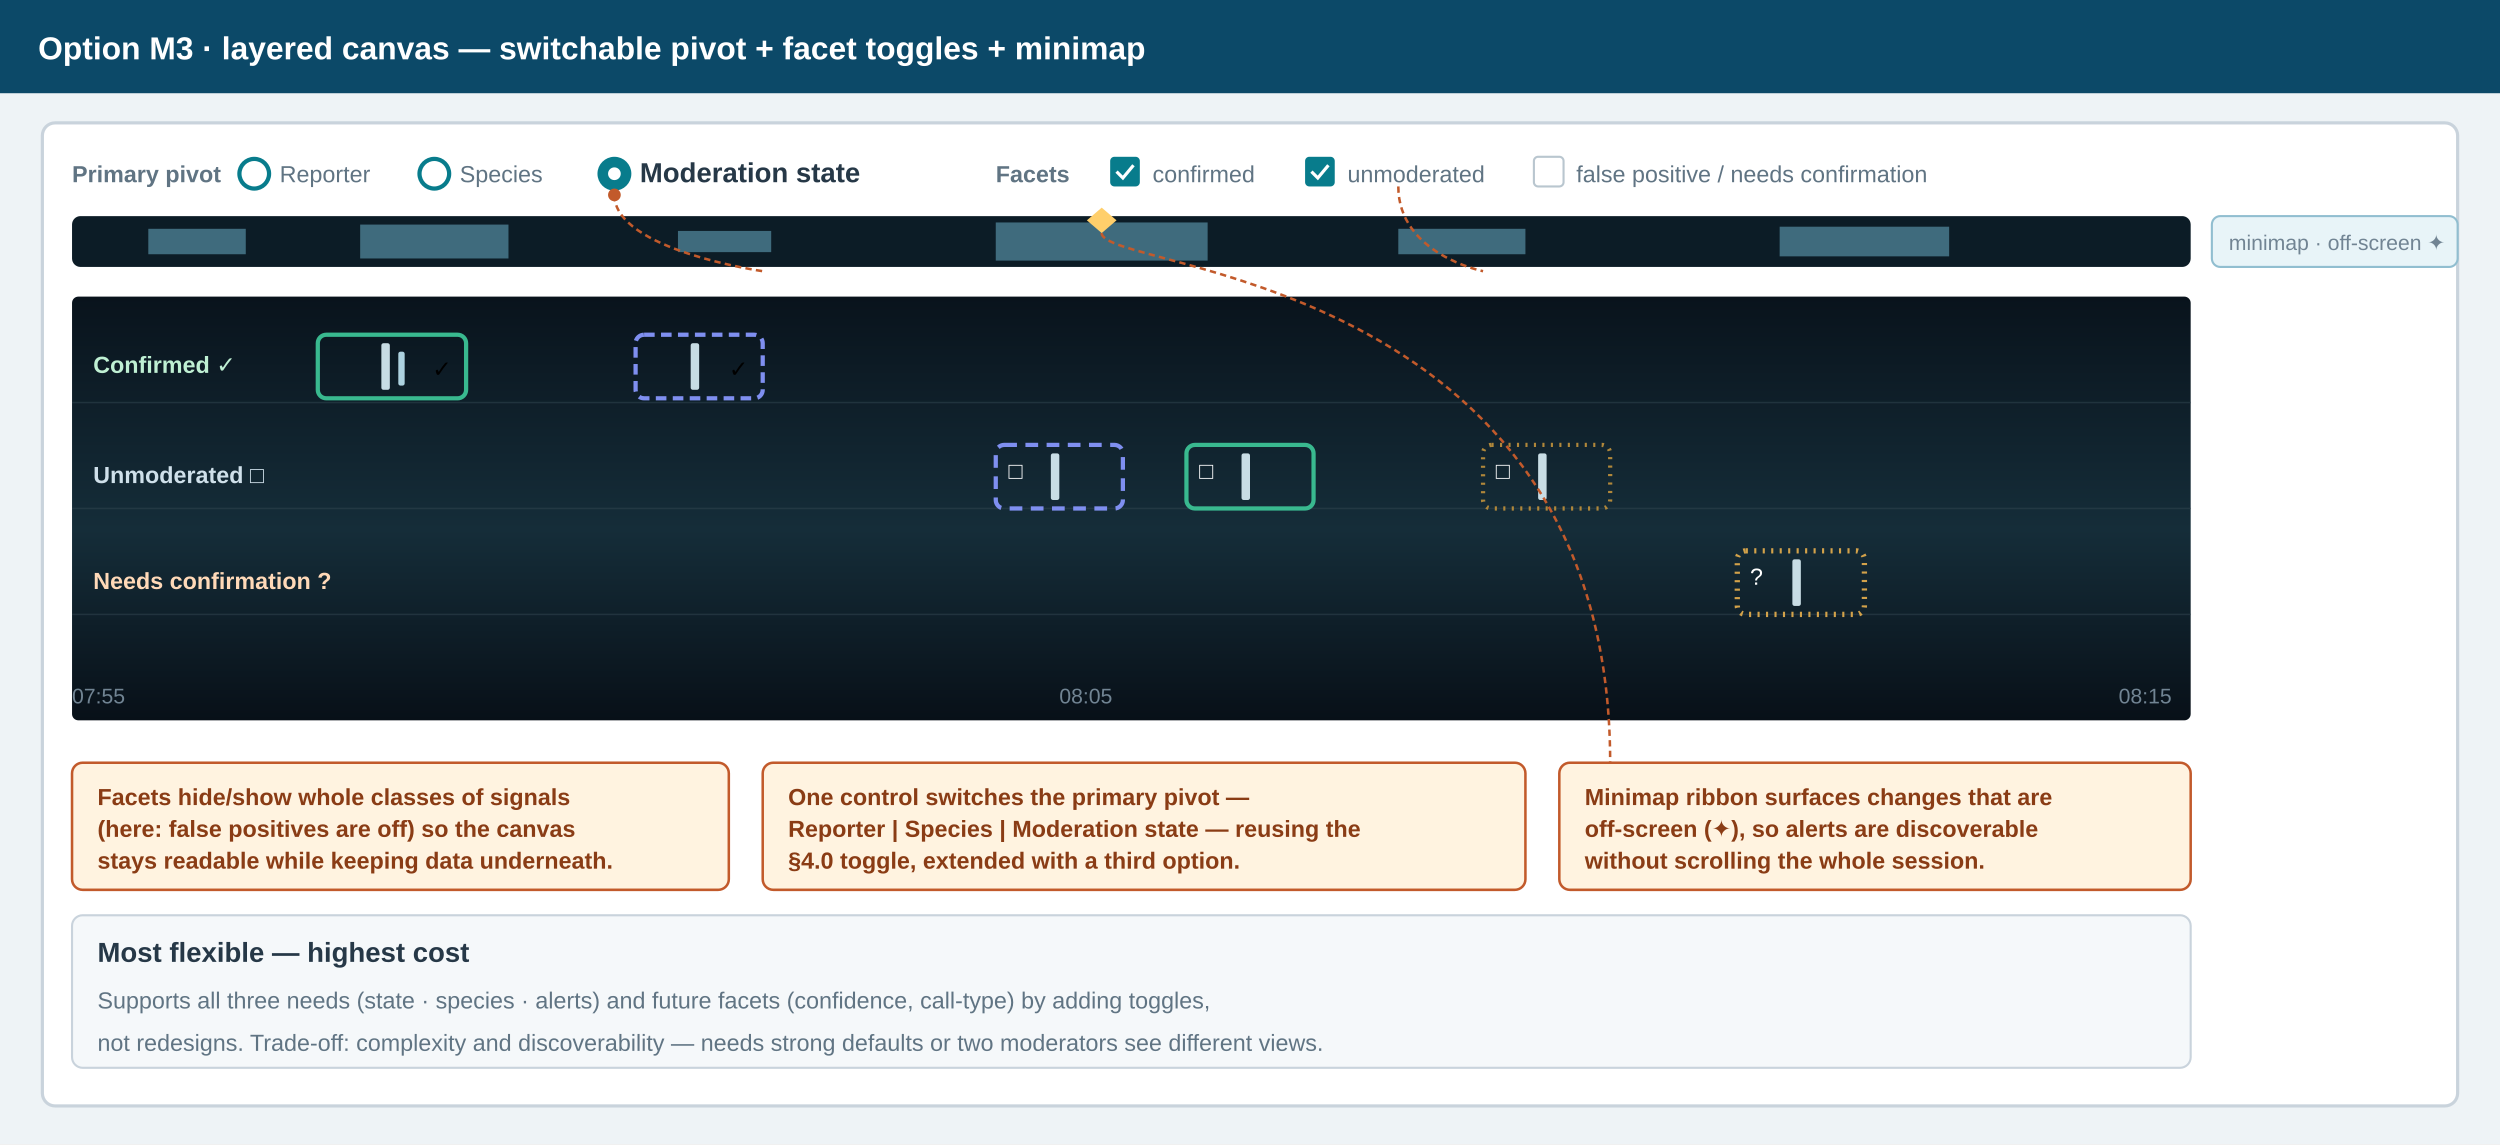
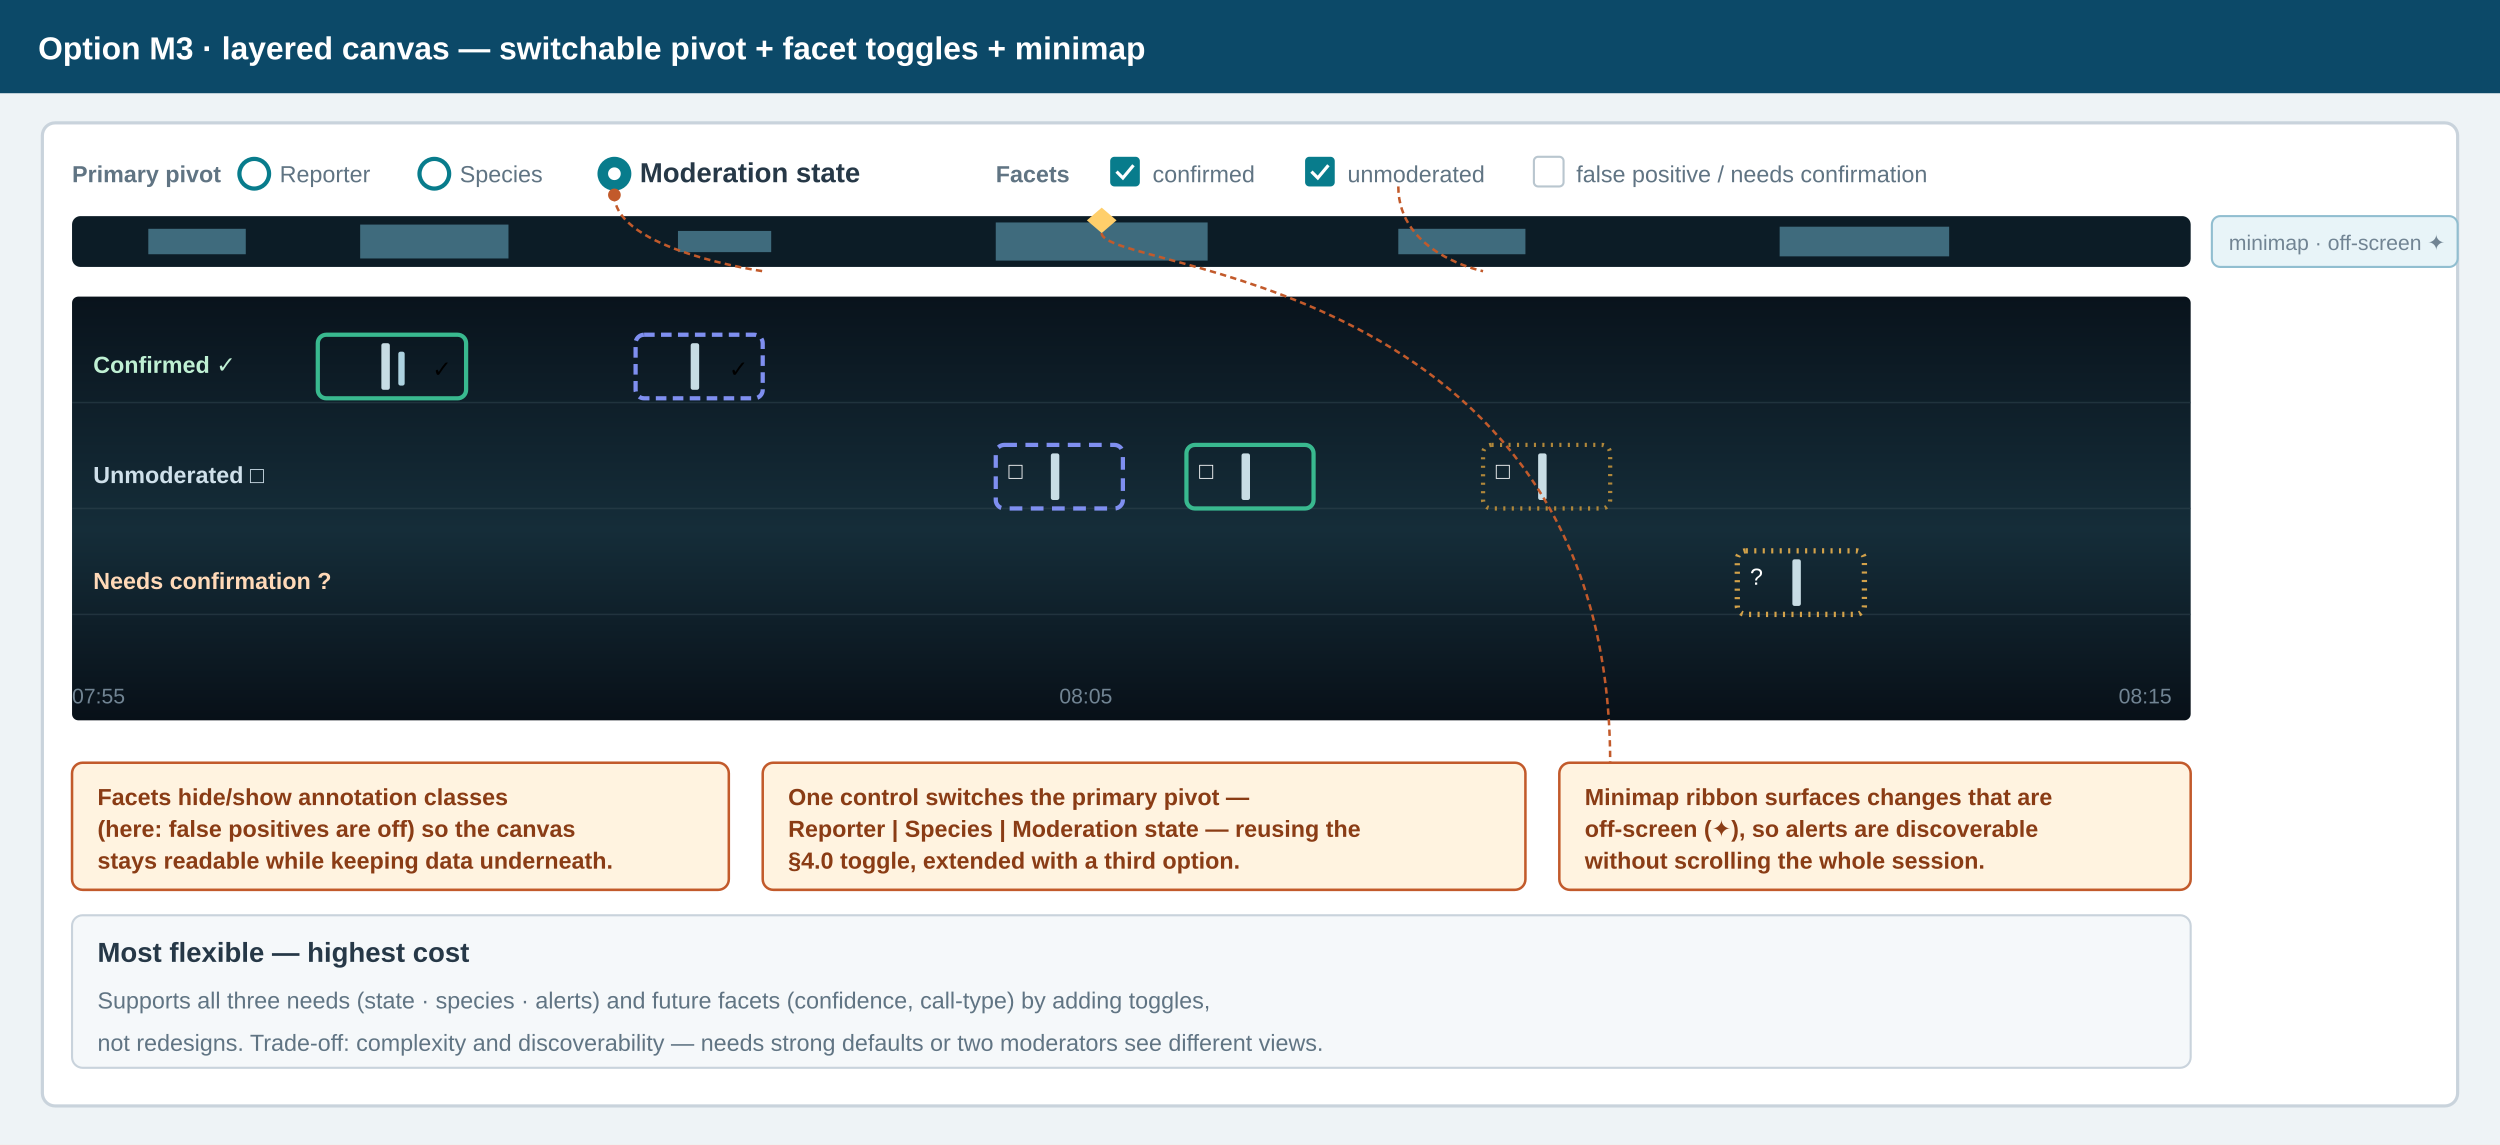
<svg xmlns="http://www.w3.org/2000/svg" width="1180" height="540" viewBox="0 0 1180 540" font-family="Segoe UI, Arial, sans-serif">
  <defs>
    <style>
      .panel{fill:#fff;stroke:#c9d3dc;stroke-width:1.5}.navy{fill:#0c4968}.title{fill:#fff;font-size:15px;font-weight:700}.label{fill:#263847;font-size:13px}.small{fill:#607483;font-size:11px}.tiny{fill:#718493;font-size:10px}.axis{stroke:#91a3b1;stroke-width:1}.grid{stroke:#30434f;stroke-width:.7;opacity:.55}.chip{fill:#e8f4f8;stroke:#91bed0}.button{fill:#087c8c}
      .callout{fill:#fff3e0;stroke:#c25a2b;stroke-width:1.2}.calloutText{fill:#8a3c15;font-size:11px;font-weight:600}.leader{stroke:#c25a2b;stroke-width:1.2;stroke-dasharray:3 2;fill:none}.cdot{fill:#c25a2b}
      .ok{fill:#17864b;font-size:11px;font-weight:700}.amber{fill:#b05b22;font-size:11px;font-weight:700}
    </style>
    <linearGradient id="spec" x1="0" y1="0" x2="0" y2="1">
      <stop offset="0" stop-color="#09131c" />
      <stop offset=".55" stop-color="#152d39" />
      <stop offset="1" stop-color="#081018" />
    </linearGradient>
    <pattern id="hatch" width="6" height="6" patternTransform="rotate(45)" patternUnits="userSpaceOnUse">
      <rect width="6" height="6" fill="#dfe8ee" />
      <line x1="0" y1="0" x2="0" y2="6" stroke="#9fb3c0" stroke-width="2" />
    </pattern>
  </defs>
  <rect width="1180" height="540" fill="#eef3f6" />
  <rect width="1180" height="44" class="navy" />
  <text x="18" y="28" class="title" font-size="17">Option M3 · layered canvas — switchable pivot + facet toggles + minimap</text>
  <rect x="20" y="58" width="1140" height="464" rx="6" class="panel" />
  <text x="34" y="86" class="small" font-weight="700">Primary pivot</text>
  <g>
    <circle cx="120" cy="82" r="7" fill="#fff" stroke="#087c8c" stroke-width="2" />
    <text x="132" y="86" class="small">Reporter</text>
    <circle cx="205" cy="82" r="7" fill="#fff" stroke="#087c8c" stroke-width="2" />
    <text x="217" y="86" class="small">Species</text>
    <circle cx="290" cy="82" r="7" fill="#087c8c" stroke="#087c8c" stroke-width="2" />
    <circle cx="290" cy="82" r="3" fill="#fff" />
    <text x="302" y="86" class="label" font-weight="700">Moderation state</text>
  </g>
  <text x="470" y="86" class="small" font-weight="700">Facets</text>
  <g>
    <rect x="524" y="74" width="14" height="14" rx="2" class="button" />
    <path d="M527 81l3 3 5-6" stroke="#fff" stroke-width="1.5" fill="none" />
    <text x="544" y="86" class="small">confirmed</text>
    <rect x="616" y="74" width="14" height="14" rx="2" class="button" />
    <path d="M619 81l3 3 5-6" stroke="#fff" stroke-width="1.5" fill="none" />
    <text x="636" y="86" class="small">unmoderated</text>
    <rect x="724" y="74" width="14" height="14" rx="2" fill="#fff" stroke="#b9c6cf" />
    <text x="744" y="86" class="small">false positive / needs confirmation</text>
  </g>
  <rect x="34" y="102" width="1000" height="24" rx="4" fill="#0c1c26" />
  <g fill="#3f6b7d">
    <rect x="70" y="108" width="46" height="12" />
    <rect x="170" y="106" width="70" height="16" />
    <rect x="320" y="109" width="44" height="10" />
    <rect x="470" y="105" width="100" height="18" />
    <rect x="660" y="108" width="60" height="12" />
    <rect x="840" y="107" width="80" height="14" />
  </g>
  <path d="M520 98l7 6-7 6-7-6z" fill="#ffcf6b" />
  <rect x="1044" y="102" width="116" height="24" rx="4" class="chip" />
  <text x="1052" y="118" class="tiny">minimap · off-screen ✦</text>
  <rect x="34" y="140" width="1000" height="200" rx="3" fill="url(#spec)" />
  <g class="grid">
    <line x1="34" y1="190" x2="1034" y2="190" />
    <line x1="34" y1="240" x2="1034" y2="240" />
    <line x1="34" y1="290" x2="1034" y2="290" />
  </g>
  <text x="44" y="176" fill="#bff0d3" font-size="11" font-weight="700">Confirmed ✓</text>
  <g opacity=".9" fill="#dcf1f8">
    <rect x="180" y="162" width="4" height="22" rx="1" />
    <rect x="188" y="166" width="3" height="16" rx="1" fill="#bfe6f4" />
    <rect x="326" y="162" width="4" height="22" rx="1" />
    <rect x="496" y="214" width="4" height="22" rx="1" />
    <rect x="586" y="214" width="4" height="22" rx="1" />
    <rect x="726" y="214" width="4" height="22" rx="1" />
    <rect x="846" y="264" width="4" height="22" rx="1" />
  </g>
  <g fill="none" stroke-width="2">
    <rect x="150" y="158" width="70" height="30" rx="4" stroke="#39b98f" />
    <rect x="300" y="158" width="60" height="30" rx="4" stroke="#7f8ff0" stroke-dasharray="5 3" />
  </g>
  <text x="204" y="178" font-size="11">✓</text>
  <text x="344" y="178" font-size="11">✓</text>
  <text x="44" y="228" fill="#cfe0ea" font-size="11" font-weight="700">Unmoderated □</text>
  <g fill="none" stroke-width="2">
    <rect x="470" y="210" width="60" height="30" rx="4" stroke="#7f8ff0" stroke-dasharray="6 4" />
    <rect x="560" y="210" width="60" height="30" rx="4" stroke="#39b98f" />
    <rect x="700" y="210" width="60" height="30" rx="4" stroke="#b0873a" stroke-dasharray="1 3" />
  </g>
  <g fill="#fff" font-size="11">
    <text x="476" y="226">□</text>
    <text x="566" y="226">□</text>
    <text x="706" y="226">□</text>
  </g>
  <text x="44" y="278" fill="#ffd9b8" font-size="11" font-weight="700">Needs confirmation ?</text>
  <rect x="820" y="260" width="60" height="30" rx="4" fill="none" stroke="#d3a24a" stroke-width="2.5" stroke-dasharray="1 3" />
  <text x="826" y="276" fill="#fff" font-size="11">?</text>
  <g class="tiny" fill="#a9c4d1">
    <text x="34" y="332">07:55</text>
    <text x="500" y="332">08:05</text>
    <text x="1000" y="332">08:15</text>
  </g>
  <path class="leader" d="M290 92 C290 118 360 128 360 128" />
  <circle cx="290" cy="92" r="3" class="cdot" />
  <rect x="360" y="360" width="360" height="60" rx="5" class="callout" />
  <text x="372" y="380" class="calloutText">One control switches the primary pivot —</text>
  <text x="372" y="395" class="calloutText">Reporter | Species | Moderation state — reusing the</text>
  <text x="372" y="410" class="calloutText">§4.0 toggle, extended with a third option.</text>
  <path class="leader" d="M660 88 C660 120 700 128 700 128" />
  <rect x="34" y="360" width="310" height="60" rx="5" class="callout" />
-   <text x="46" y="380" class="calloutText">Facets hide/show whole classes of signals</text>
+   <text x="46" y="380" class="calloutText">Facets hide/show annotation classes</text>
  <text x="46" y="395" class="calloutText">(here: false positives are off) so the canvas</text>
  <text x="46" y="410" class="calloutText">stays readable while keeping data underneath.</text>
  <path class="leader" d="M520 110 C520 128 760 128 760 360" />
  <rect x="736" y="360" width="298" height="60" rx="5" class="callout" />
  <text x="748" y="380" class="calloutText">Minimap ribbon surfaces changes that are</text>
  <text x="748" y="395" class="calloutText">off-screen (✦), so alerts are discoverable</text>
  <text x="748" y="410" class="calloutText">without scrolling the whole session.</text>
  <rect x="34" y="432" width="1000" height="72" rx="5" fill="#f5f8fa" stroke="#c9d3dc" />
  <text x="46" y="454" class="label" font-weight="700">Most flexible — highest cost</text>
  <text x="46" y="476" class="small">Supports all three needs (state · species · alerts) and future facets (confidence, call-type) by adding toggles,</text>
  <text x="46" y="496" class="small">not redesigns. Trade-off: complexity and discoverability — needs strong defaults or two moderators see different views.</text>
</svg>
